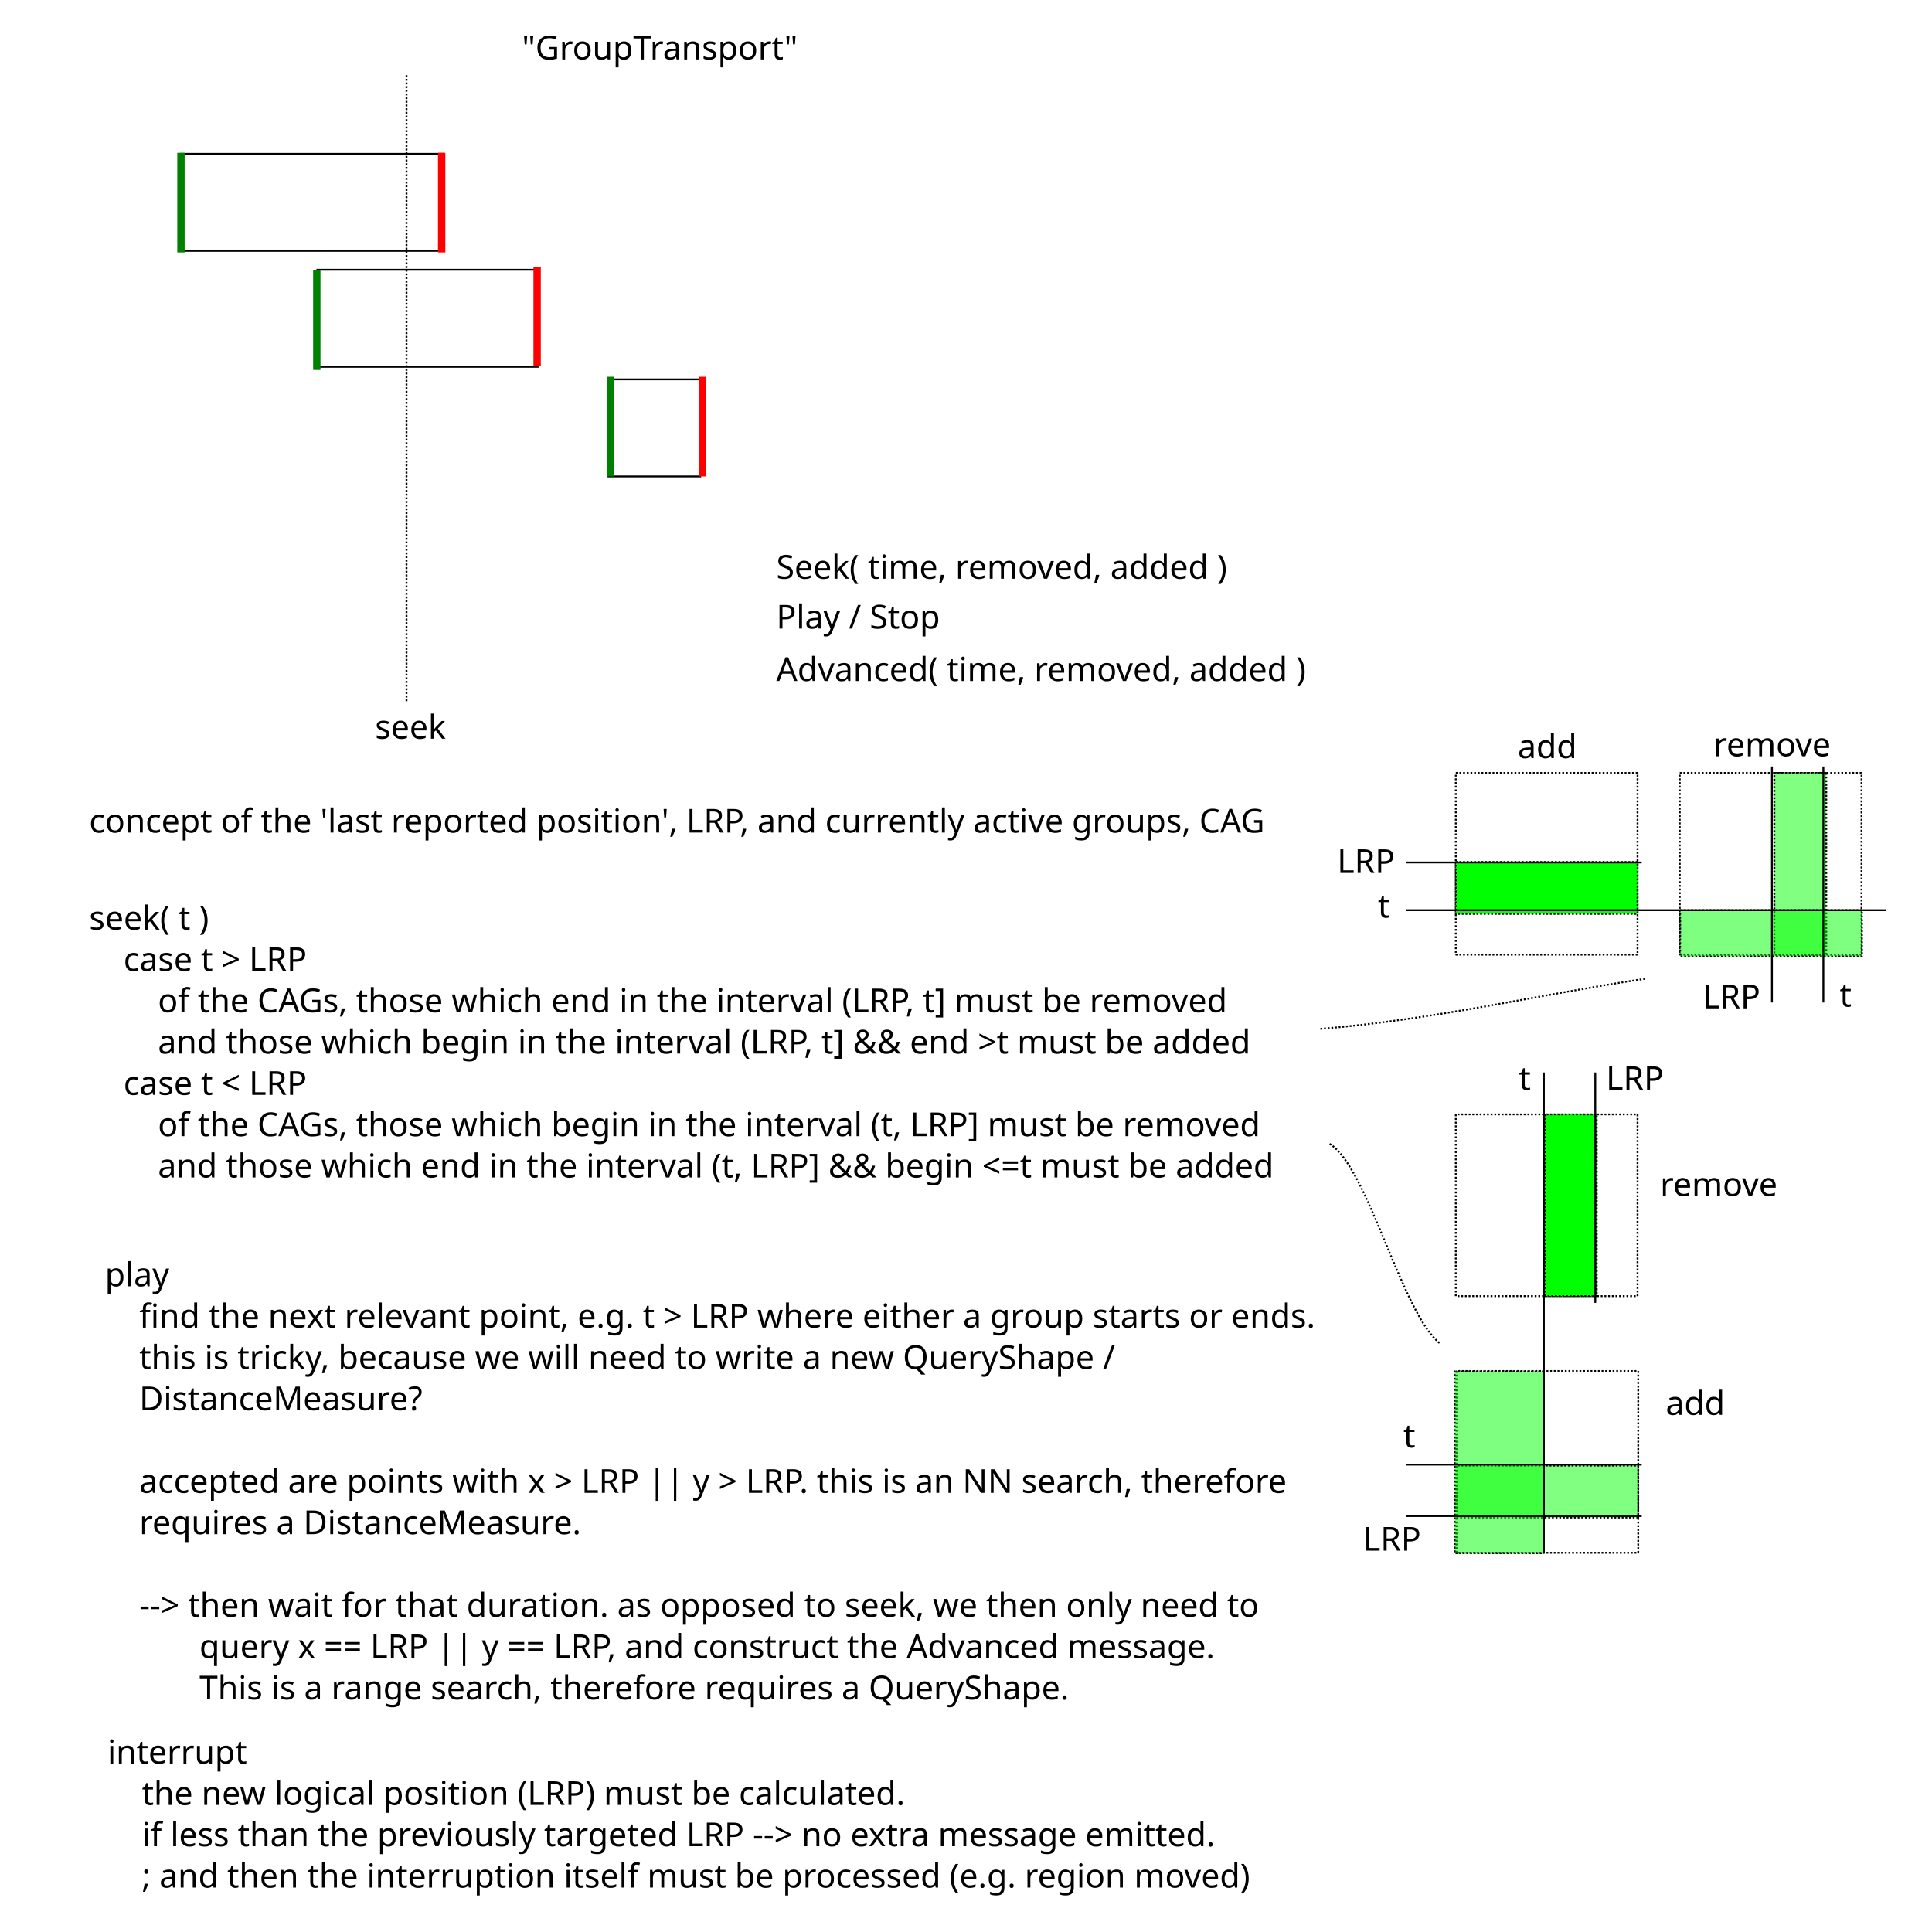
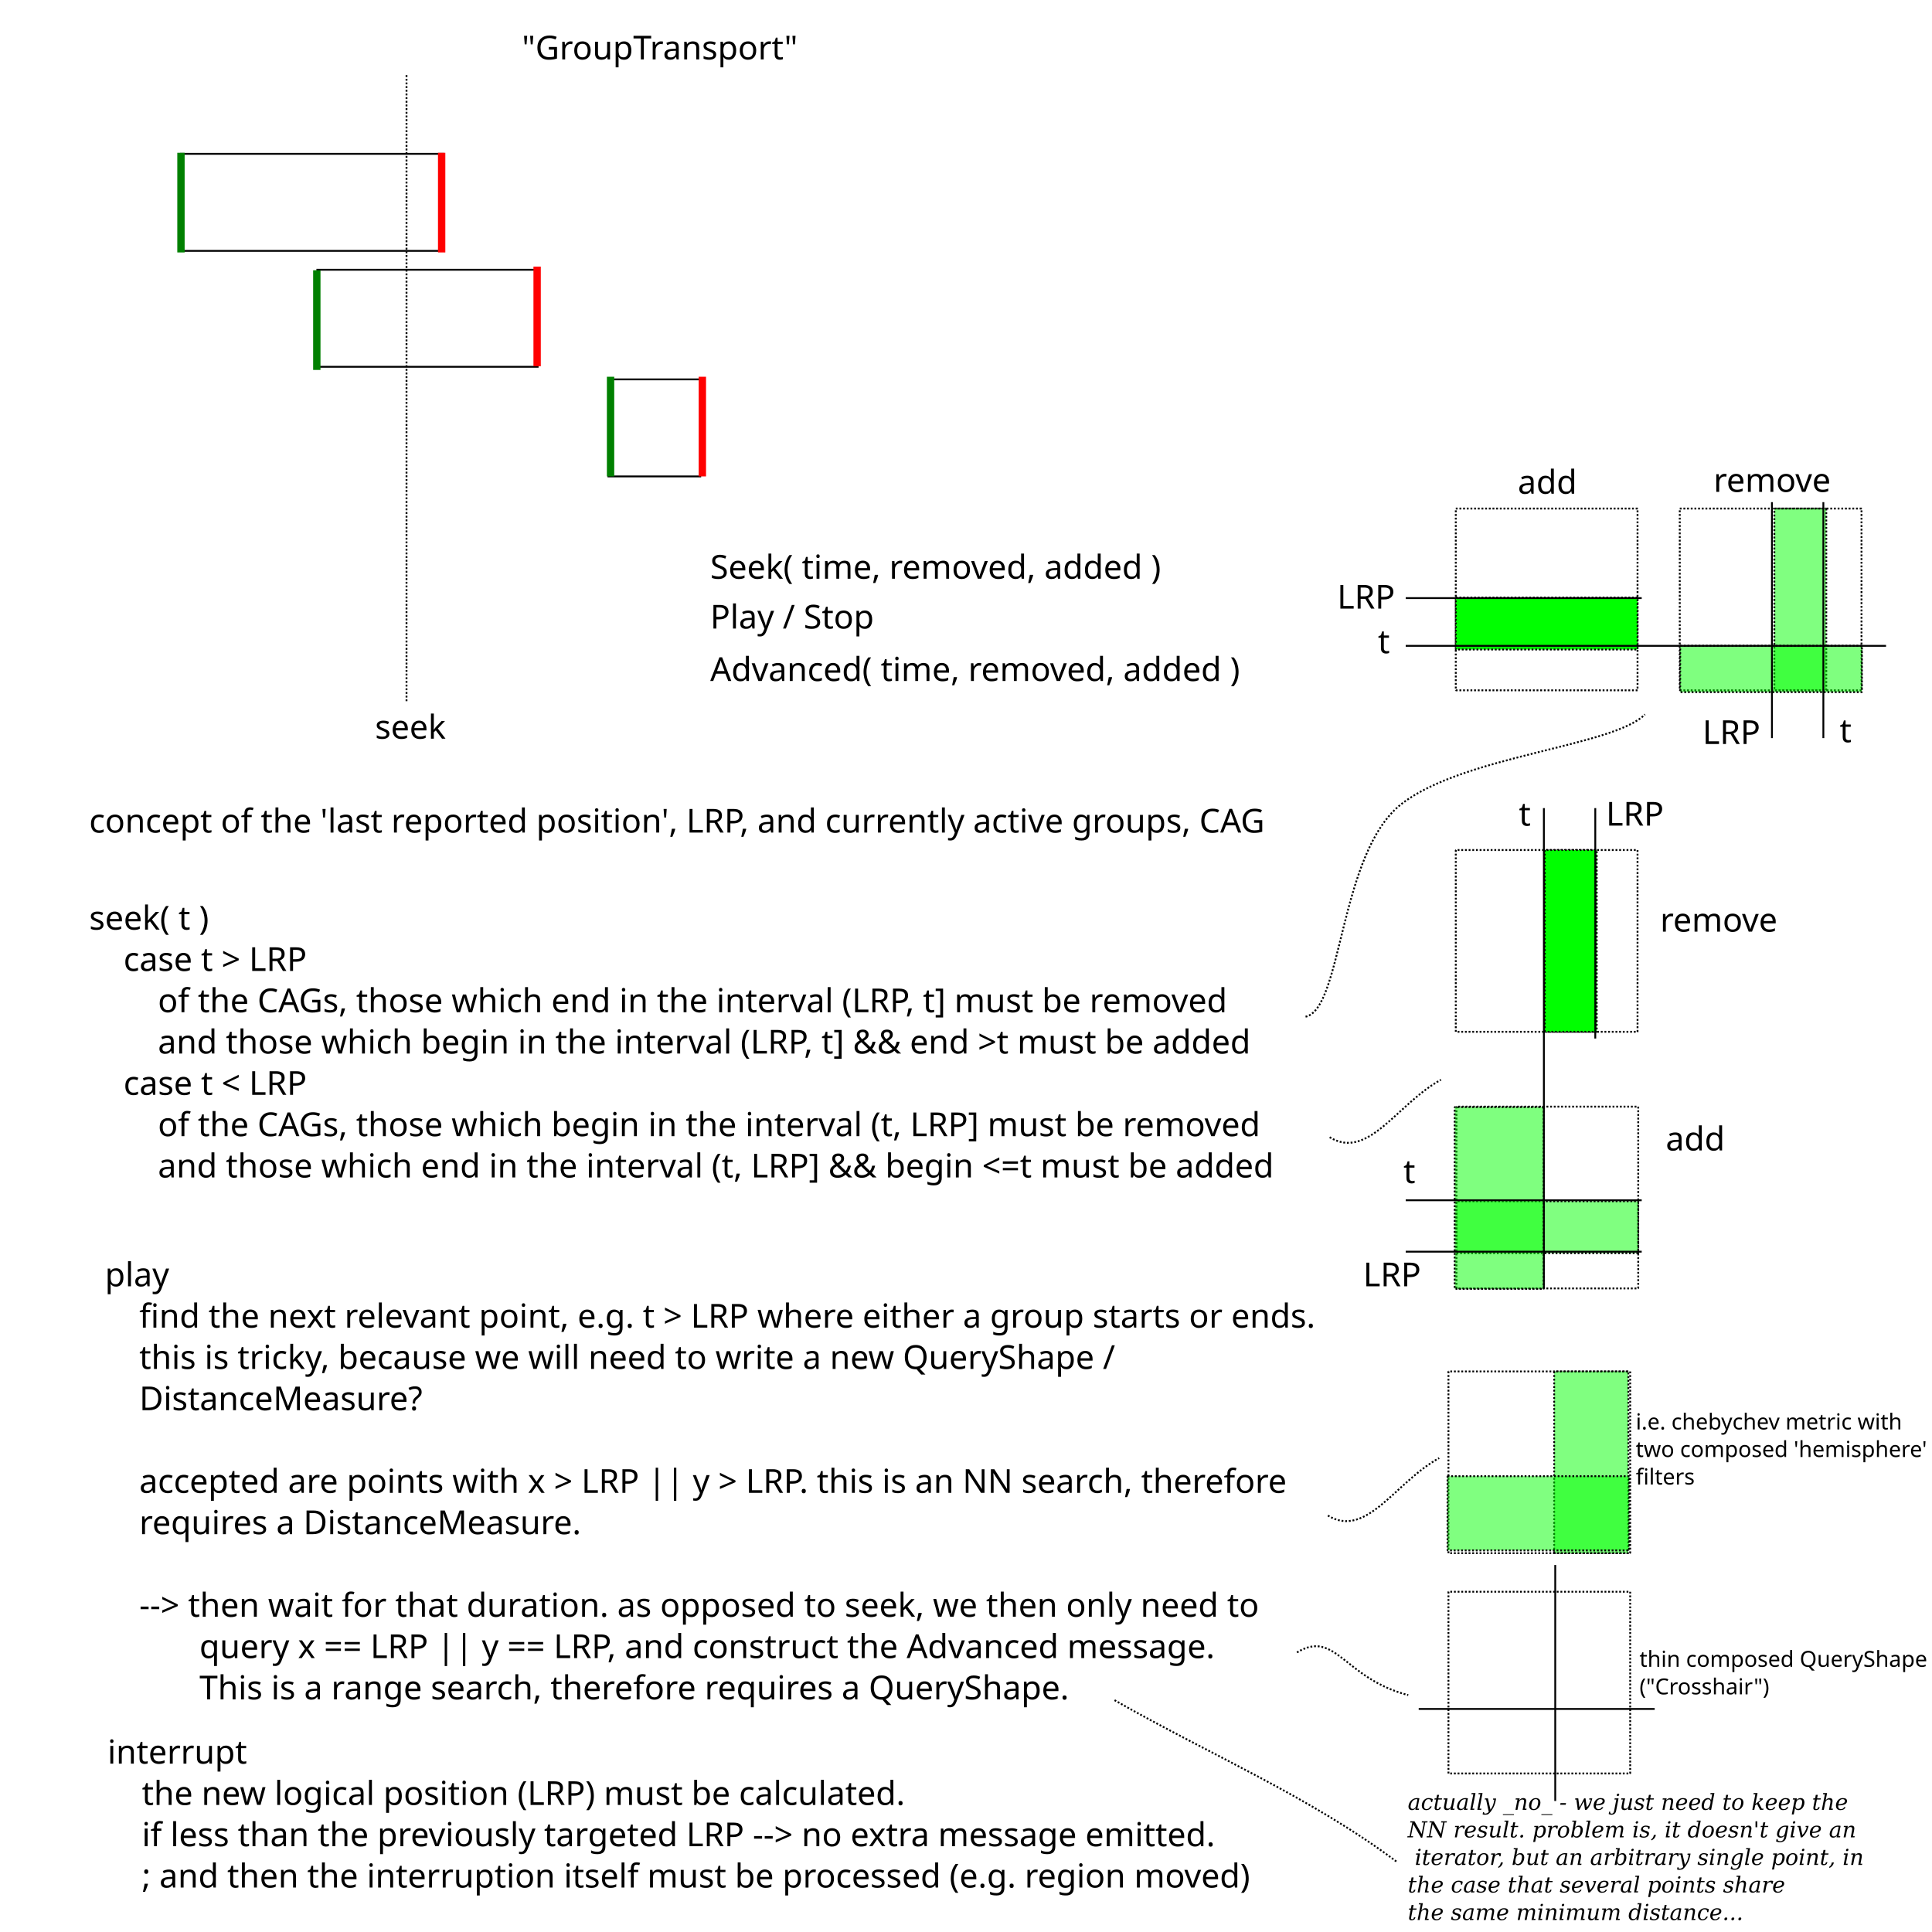
<svg xmlns="http://www.w3.org/2000/svg" width="1052.36" height="1052.362" id="svg2" version="1.1">
  <defs id="defs4" />
  <g id="layer1">
    <rect style="fill:none;stroke:#000000" id="rect2985" width="142.857" height="52.857" x="98.571" y="83.791" />
    <rect y="146.934" x="172.857" height="52.857" width="120" id="rect2989" style="fill:none;stroke:#000000;stroke-width:1" />
    <rect style="fill:none;stroke:#000000;stroke-width:1" id="rect2991" width="50" height="52.857" x="331.429" y="206.648" />
    <path style="color:#000000;fill:none;stroke:#008000;stroke-width:4;stroke-linecap:butt;stroke-linejoin:miter;stroke-miterlimit:4;stroke-opacity:1;stroke-dasharray:none;stroke-dashoffset:0;marker:none;visibility:visible;display:inline;overflow:visible;enable-background:accumulate" d="m 98.571,83.219 0,54.286" id="path2993" />
    <path id="path3763" d="m 172.571,147.219 0,54.286" style="color:#000000;fill:none;stroke:#008000;stroke-width:4;stroke-linecap:butt;stroke-linejoin:miter;stroke-miterlimit:4;stroke-opacity:1;stroke-dasharray:none;stroke-dashoffset:0;marker:none;visibility:visible;display:inline;overflow:visible;enable-background:accumulate" />
    <path style="color:#000000;fill:none;stroke:#008000;stroke-width:4;stroke-linecap:butt;stroke-linejoin:miter;stroke-miterlimit:4;stroke-opacity:1;stroke-dasharray:none;stroke-dashoffset:0;marker:none;visibility:visible;display:inline;overflow:visible;enable-background:accumulate" d="m 332.571,205.219 0,54.286" id="path3765" />
    <path id="path3767" d="m 240.571,83.219 0,54.286" style="color:#000000;fill:none;stroke:#ff0000;stroke-width:4;stroke-linecap:butt;stroke-linejoin:miter;stroke-miterlimit:4;stroke-opacity:1;stroke-dasharray:none;stroke-dashoffset:0;marker:none;visibility:visible;display:inline;overflow:visible;enable-background:accumulate" />
    <path style="color:#000000;fill:none;stroke:#ff0000;stroke-width:4;stroke-linecap:butt;stroke-linejoin:miter;stroke-miterlimit:4;stroke-opacity:1;stroke-dasharray:none;stroke-dashoffset:0;marker:none;visibility:visible;display:inline;overflow:visible;enable-background:accumulate" d="m 292.571,145.219 0,54.286" id="path3769" />
    <path id="path3771" d="m 382.571,205.219 0,54.286" style="color:#000000;fill:none;stroke:#ff0000;stroke-width:4;stroke-linecap:butt;stroke-linejoin:miter;stroke-miterlimit:4;stroke-opacity:1;stroke-dasharray:none;stroke-dashoffset:0;marker:none;visibility:visible;display:inline;overflow:visible;enable-background:accumulate" />
    <path style="color:#000000;fill:none;stroke:#000000;stroke-width:1;stroke-linecap:butt;stroke-linejoin:miter;stroke-miterlimit:4;stroke-opacity:1;stroke-dasharray:1, 1;stroke-dashoffset:0;marker:none;visibility:visible;display:inline;overflow:visible;enable-background:accumulate" d="m 221.429,40.934 0,341.429" id="path3773" />
    <text xml:space="preserve" style="font-size:18px;font-style:normal;font-variant:normal;font-weight:normal;font-stretch:normal;line-height:125%;letter-spacing:0px;word-spacing:0px;fill:#000000;fill-opacity:1;stroke:none;font-family:Gulim;-inkscape-font-specification:Gulim" x="204.286" y="402.362" id="text3783">
      <tspan id="tspan3785" x="204.286" y="402.362">seek</tspan>
    </text>
-     <text xml:space="preserve" style="font-size:18px;font-style:normal;font-variant:normal;font-weight:normal;font-stretch:normal;line-height:125%;letter-spacing:0px;word-spacing:0px;fill:#000000;fill-opacity:1;stroke:none;font-family:Gulim;-inkscape-font-specification:Gulim" x="422.857" y="315.219" id="text3787">
-       <tspan id="tspan3789" x="422.857" y="315.219">Seek( time, removed, added )</tspan>
+     <text xml:space="preserve" style="font-size:18px;font-style:normal;font-variant:normal;font-weight:normal;font-stretch:normal;line-height:125%;letter-spacing:0px;word-spacing:0px;fill:#000000;fill-opacity:1;stroke:none;font-family:Gulim;-inkscape-font-specification:Gulim" x="386.857" y="315.219" id="text3787">
+       <tspan id="tspan3789" x="386.857" y="315.219">Seek( time, removed, added )</tspan>
    </text>
-     <text xml:space="preserve" style="font-size:18px;font-style:normal;font-variant:normal;font-weight:normal;font-stretch:normal;line-height:125%;letter-spacing:0px;word-spacing:0px;fill:#000000;fill-opacity:1;stroke:none;font-family:Gulim;-inkscape-font-specification:Gulim" x="422.857" y="342.362" id="text3791">
-       <tspan id="tspan3793" x="422.857" y="342.362">Play / Stop</tspan>
+     <text xml:space="preserve" style="font-size:18px;font-style:normal;font-variant:normal;font-weight:normal;font-stretch:normal;line-height:125%;letter-spacing:0px;word-spacing:0px;fill:#000000;fill-opacity:1;stroke:none;font-family:Gulim;-inkscape-font-specification:Gulim" x="386.857" y="342.362" id="text3791">
+       <tspan id="tspan3793" x="386.857" y="342.362">Play / Stop</tspan>
    </text>
-     <text xml:space="preserve" style="font-size:18px;font-style:normal;font-variant:normal;font-weight:normal;font-stretch:normal;line-height:125%;letter-spacing:0px;word-spacing:0px;fill:#000000;fill-opacity:1;stroke:none;font-family:Gulim;-inkscape-font-specification:Gulim" x="422.857" y="370.934" id="text3795">
-       <tspan id="tspan3797" x="422.857" y="370.934">Advanced( time, removed, added )</tspan>
+     <text xml:space="preserve" style="font-size:18px;font-style:normal;font-variant:normal;font-weight:normal;font-stretch:normal;line-height:125%;letter-spacing:0px;word-spacing:0px;fill:#000000;fill-opacity:1;stroke:none;font-family:Gulim;-inkscape-font-specification:Gulim" x="386.857" y="370.934" id="text3795">
+       <tspan id="tspan3797" x="386.857" y="370.934">Advanced( time, removed, added )</tspan>
    </text>
    <text xml:space="preserve" style="font-size:18px;font-style:normal;font-variant:normal;font-weight:normal;font-stretch:normal;line-height:125%;letter-spacing:0px;word-spacing:0px;fill:#000000;fill-opacity:1;stroke:none;font-family:Gulim;-inkscape-font-specification:Gulim" x="284.286" y="32.362" id="text3818">
      <tspan id="tspan3820" x="284.286" y="32.362">"GroupTransport"</tspan>
    </text>
    <text xml:space="preserve" style="font-size:18px;font-style:normal;font-variant:normal;font-weight:normal;font-stretch:normal;line-height:125%;letter-spacing:0px;word-spacing:0px;fill:#000000;fill-opacity:1;stroke:none;font-family:Gulim;-inkscape-font-specification:Gulim" x="48.571" y="453.505" id="text3822">
      <tspan id="tspan3824" x="48.571" y="453.505">concept of the 'last reported position', LRP, and currently active groups, CAG</tspan>
    </text>
    <text xml:space="preserve" style="font-size:18px;font-style:normal;font-variant:normal;font-weight:normal;font-stretch:normal;line-height:125%;letter-spacing:0px;word-spacing:0px;fill:#000000;fill-opacity:1;stroke:none;font-family:Gulim;-inkscape-font-specification:Gulim" x="48.571" y="506.362" id="text3826">
      <tspan id="tspan3828" x="48.571" y="506.362">seek( t )</tspan>
      <tspan x="48.571" y="528.862" id="tspan3830">    case t &gt; LRP</tspan>
      <tspan x="48.571" y="551.362" id="tspan3834">        of the CAGs, those which end in the interval (LRP, t] must be removed</tspan>
      <tspan x="48.571" y="573.862" id="tspan3836">        and those which begin in the interval (LRP, t] &amp;&amp; end &gt;t must be added</tspan>
      <tspan x="48.571" y="596.362" id="tspan3832">    case t &lt; LRP</tspan>
      <tspan x="48.571" y="618.862" id="tspan3838">        of the CAGs, those which begin in the interval (t, LRP] must be removed</tspan>
      <tspan x="48.571" y="641.362" id="tspan3840">        and those which end in the interval (t, LRP] &amp;&amp; begin &lt;=t must be added</tspan>
    </text>
    <text xml:space="preserve" style="font-size:18px;font-style:normal;font-variant:normal;font-weight:normal;font-stretch:normal;line-height:125%;letter-spacing:0px;word-spacing:0px;fill:#000000;fill-opacity:1;stroke:none;font-family:Gulim;-inkscape-font-specification:Gulim" x="57.143" y="700.648" id="text3842">
      <tspan id="tspan3844" x="57.143" y="700.648">play</tspan>
      <tspan x="57.143" y="723.148" id="tspan3846">    find the next relevant point, e.g. t &gt; LRP where either a group starts or ends.</tspan>
      <tspan x="57.143" y="745.648" id="tspan3848">    this is tricky, because we will need to write a new QueryShape / </tspan>
      <tspan x="57.143" y="768.148" id="tspan3850">    DistanceMeasure?</tspan>
      <tspan x="57.143" y="790.648" id="tspan3856" />
      <tspan x="57.143" y="813.148" id="tspan3858">    accepted are points with x &gt; LRP || y &gt; LRP. this is an NN search, therefore</tspan>
      <tspan x="57.143" y="835.648" id="tspan3866">    requires a DistanceMeasure.</tspan>
      <tspan x="57.143" y="858.148" id="tspan3860" />
      <tspan x="57.143" y="880.648" id="tspan3862">    --&gt; then wait for that duration. as opposed to seek, we then only need to</tspan>
      <tspan x="57.143" y="903.148" id="tspan3864">           query x == LRP || y == LRP, and construct the Advanced message.</tspan>
      <tspan x="57.143" y="925.648" id="tspan3868">           This is a range search, therefore requires a QueryShape.</tspan>
    </text>
    <text xml:space="preserve" style="font-size:18px;font-style:normal;font-variant:normal;font-weight:normal;font-stretch:normal;line-height:125%;letter-spacing:0px;word-spacing:0px;fill:#000000;fill-opacity:1;stroke:none;font-family:Gulim;-inkscape-font-specification:Gulim" x="58.571" y="960.648" id="text3870">
      <tspan id="tspan3872" x="58.571" y="960.648">interrupt</tspan>
      <tspan x="58.571" y="983.148" id="tspan3874">    the new logical position (LRP) must be calculated.</tspan>
      <tspan x="58.571" y="1005.648" id="tspan3876">    if less than the previously targeted LRP --&gt; no extra message emitted.</tspan>
      <tspan x="58.571" y="1028.148" id="tspan3878">    ; and then the interruption itself must be processed (e.g. region moved)</tspan>
    </text>
-     <rect style="fill:none;stroke:#000000;stroke-width:1;stroke-linejoin:bevel;stroke-miterlimit:4;stroke-opacity:1;stroke-dasharray:1, 1;stroke-dashoffset:0" id="rect3029" width="98.995" height="98.995" x="792.97" y="421.017" />
-     <rect style="fill:#00ff00;stroke:#000000;stroke-width:1;stroke-linejoin:bevel;stroke-miterlimit:4;stroke-opacity:1;stroke-dasharray:1, 1;stroke-dashoffset:0" id="rect3031" width="98.995" height="28.284" x="792.97" y="469.504" />
-     <rect y="421.017" x="914.97" height="98.995" width="98.995" id="rect3063" style="fill:none;stroke:#000000;stroke-width:1;stroke-linejoin:bevel;stroke-miterlimit:4;stroke-opacity:1;stroke-dasharray:1, 1;stroke-dashoffset:0" />
-     <rect y="-994.772" x="421.017" height="28.284" width="98.995" id="rect3065" style="fill:#00ff00;stroke:#000000;stroke-width:1;stroke-linejoin:bevel;stroke-miterlimit:4;stroke-opacity:1;stroke-dasharray:1, 1;stroke-dashoffset:0;fill-opacity:0.498" transform="matrix(0,1,-1,0,0,0)" />
-     <rect y="495.748" x="915.198" height="25.254" width="98.995" id="rect3067" style="fill:#00ff00;stroke:#000000;stroke-width:1;stroke-linejoin:bevel;stroke-miterlimit:4;stroke-opacity:1;stroke-dasharray:1, 1;stroke-dashoffset:0;fill-opacity:0.502" />
-     <text xml:space="preserve" style="font-size:18px;font-style:normal;font-variant:normal;font-weight:normal;font-stretch:normal;line-height:125%;letter-spacing:0px;word-spacing:0px;fill:#000000;fill-opacity:1;stroke:none;font-family:Gulim;-inkscape-font-specification:Gulim" x="826.726" y="412.936" id="text3857">
-       <tspan id="tspan3859" x="826.726" y="412.936">add</tspan>
+     <rect style="fill:none;stroke:#000000;stroke-width:1;stroke-linejoin:bevel;stroke-miterlimit:4;stroke-opacity:1;stroke-dasharray:1, 1;stroke-dashoffset:0" id="rect3029" width="98.995" height="98.995" x="792.97" y="277.017" />
+     <rect style="fill:#00ff00;stroke:#000000;stroke-width:1;stroke-linejoin:bevel;stroke-miterlimit:4;stroke-opacity:1;stroke-dasharray:1, 1;stroke-dashoffset:0" id="rect3031" width="98.995" height="28.284" x="792.97" y="325.504" />
+     <rect y="277.017" x="914.97" height="98.995" width="98.995" id="rect3063" style="fill:none;stroke:#000000;stroke-width:1;stroke-linejoin:bevel;stroke-miterlimit:4;stroke-opacity:1;stroke-dasharray:1, 1;stroke-dashoffset:0" />
+     <rect y="-994.772" x="277.017" height="28.284" width="98.995" id="rect3065" style="fill:#00ff00;fill-opacity:0.498;stroke:#000000;stroke-width:1;stroke-linejoin:bevel;stroke-miterlimit:4;stroke-opacity:1;stroke-dasharray:1, 1;stroke-dashoffset:0" transform="matrix(0,1,-1,0,0,0)" />
+     <rect y="351.748" x="915.198" height="25.254" width="98.995" id="rect3067" style="fill:#00ff00;fill-opacity:0.502;stroke:#000000;stroke-width:1;stroke-linejoin:bevel;stroke-miterlimit:4;stroke-opacity:1;stroke-dasharray:1, 1;stroke-dashoffset:0" />
+     <text xml:space="preserve" style="font-size:18px;font-style:normal;font-variant:normal;font-weight:normal;font-stretch:normal;line-height:125%;letter-spacing:0px;word-spacing:0px;fill:#000000;fill-opacity:1;stroke:none;font-family:Gulim;-inkscape-font-specification:Gulim" x="826.726" y="268.936" id="text3857">
+       <tspan id="tspan3859" x="826.726" y="268.936">add</tspan>
    </text>
-     <text xml:space="preserve" style="font-size:18px;font-style:normal;font-variant:normal;font-weight:normal;font-stretch:normal;line-height:125%;letter-spacing:0px;word-spacing:0px;fill:#000000;fill-opacity:1;stroke:none;font-family:Gulim;-inkscape-font-specification:Gulim" x="933.336" y="411.925" id="text3861">
-       <tspan id="tspan3863" x="933.336" y="411.925">remove</tspan>
+     <text xml:space="preserve" style="font-size:18px;font-style:normal;font-variant:normal;font-weight:normal;font-stretch:normal;line-height:125%;letter-spacing:0px;word-spacing:0px;fill:#000000;fill-opacity:1;stroke:none;font-family:Gulim;-inkscape-font-specification:Gulim" x="933.336" y="267.925" id="text3861">
+       <tspan id="tspan3863" x="933.336" y="267.925">remove</tspan>
    </text>
-     <rect y="792.97" x="-706.012" height="98.995" width="98.995" id="rect3865" style="fill:none;stroke:#000000;stroke-width:1;stroke-linejoin:bevel;stroke-miterlimit:4;stroke-opacity:1;stroke-dasharray:1, 1;stroke-dashoffset:0" transform="matrix(0,-1,1,0,0,0)" />
-     <rect y="841.457" x="-706.012" height="28.284" width="98.995" id="rect3867" style="fill:#00ff00;stroke:#000000;stroke-width:1;stroke-linejoin:bevel;stroke-miterlimit:4;stroke-opacity:1;stroke-dasharray:1, 1;stroke-dashoffset:0" transform="matrix(0,-1,1,0,0,0)" />
-     <rect style="fill:none;stroke:#000000;stroke-width:1;stroke-linejoin:bevel;stroke-miterlimit:4;stroke-opacity:1;stroke-dasharray:1, 1;stroke-dashoffset:0" id="rect3869" width="98.995" height="98.995" x="746.799" y="-892.345" transform="matrix(0,1,-1,0,0,0)" />
-     <rect transform="scale(-1,-1)" style="fill:#00ff00;fill-opacity:0.498;stroke:#000000;stroke-width:1;stroke-linejoin:bevel;stroke-miterlimit:4;stroke-opacity:1;stroke-dasharray:1, 1;stroke-dashoffset:0" id="rect3871" width="98.995" height="28.284" x="-892.345" y="-826.601" />
-     <rect style="fill:#00ff00;fill-opacity:0.502;stroke:#000000;stroke-width:1;stroke-linejoin:bevel;stroke-miterlimit:4;stroke-opacity:1;stroke-dasharray:1, 1;stroke-dashoffset:0" id="rect3873" width="98.995" height="48.487" x="747.027" y="-840.848" transform="matrix(0,1,-1,0,0,0)" />
-     <text id="text3875" y="651.463" x="904.27" style="font-size:18px;font-style:normal;font-variant:normal;font-weight:normal;font-stretch:normal;line-height:125%;letter-spacing:0px;word-spacing:0px;fill:#000000;fill-opacity:1;stroke:none;font-family:Gulim;-inkscape-font-specification:Gulim" xml:space="preserve">
-       <tspan y="651.463" x="904.27" id="tspan3877">remove</tspan>
+     <rect y="792.97" x="-562.012" height="98.995" width="98.995" id="rect3865" style="fill:none;stroke:#000000;stroke-width:1;stroke-linejoin:bevel;stroke-miterlimit:4;stroke-opacity:1;stroke-dasharray:1, 1;stroke-dashoffset:0" transform="matrix(0,-1,1,0,0,0)" />
+     <rect y="841.457" x="-562.012" height="28.284" width="98.995" id="rect3867" style="fill:#00ff00;stroke:#000000;stroke-width:1;stroke-linejoin:bevel;stroke-miterlimit:4;stroke-opacity:1;stroke-dasharray:1, 1;stroke-dashoffset:0" transform="matrix(0,-1,1,0,0,0)" />
+     <rect style="fill:none;stroke:#000000;stroke-width:1;stroke-linejoin:bevel;stroke-miterlimit:4;stroke-opacity:1;stroke-dasharray:1, 1;stroke-dashoffset:0" id="rect3869" width="98.995" height="98.995" x="602.799" y="-892.345" transform="matrix(0,1,-1,0,0,0)" />
+     <rect transform="scale(-1,-1)" style="fill:#00ff00;fill-opacity:0.498;stroke:#000000;stroke-width:1;stroke-linejoin:bevel;stroke-miterlimit:4;stroke-opacity:1;stroke-dasharray:1, 1;stroke-dashoffset:0" id="rect3871" width="98.995" height="28.284" x="-892.345" y="-682.601" />
+     <rect style="fill:#00ff00;fill-opacity:0.502;stroke:#000000;stroke-width:1;stroke-linejoin:bevel;stroke-miterlimit:4;stroke-opacity:1;stroke-dasharray:1, 1;stroke-dashoffset:0" id="rect3873" width="98.995" height="48.487" x="603.027" y="-840.848" transform="matrix(0,1,-1,0,0,0)" />
+     <text id="text3875" y="507.464" x="904.27" style="font-size:18px;font-style:normal;font-variant:normal;font-weight:normal;font-stretch:normal;line-height:125%;letter-spacing:0px;word-spacing:0px;fill:#000000;fill-opacity:1;stroke:none;font-family:Gulim;-inkscape-font-specification:Gulim" xml:space="preserve">
+       <tspan y="507.464" x="904.27" id="tspan3877">remove</tspan>
    </text>
-     <text id="text3879" y="770.662" x="907.31" style="font-size:18px;font-style:normal;font-variant:normal;font-weight:normal;font-stretch:normal;line-height:125%;letter-spacing:0px;word-spacing:0px;fill:#000000;fill-opacity:1;stroke:none;font-family:Gulim;-inkscape-font-specification:Gulim" xml:space="preserve">
-       <tspan y="770.662" x="907.31" id="tspan3881">add</tspan>
+     <text id="text3879" y="626.662" x="907.31" style="font-size:18px;font-style:normal;font-variant:normal;font-weight:normal;font-stretch:normal;line-height:125%;letter-spacing:0px;word-spacing:0px;fill:#000000;fill-opacity:1;stroke:none;font-family:Gulim;-inkscape-font-specification:Gulim" xml:space="preserve">
+       <tspan y="626.662" x="907.31" id="tspan3881">add</tspan>
    </text>
-     <path style="fill:none;stroke:#000000;stroke-width:1;stroke-linejoin:bevel;stroke-miterlimit:4;stroke-opacity:1;stroke-dasharray:1, 1;stroke-dashoffset:0" d="m 719.229,560.418 c 62.412,-5.079 117.694,-18.408 176.777,-27.274" id="path3897" />
-     <path style="fill:none;stroke:#000000;stroke-width:1;stroke-linejoin:bevel;stroke-miterlimit:4;stroke-opacity:1;stroke-dasharray:1, 1;stroke-dashoffset:0" d="m 724.279,623.047 c 21.062,12.825 39.624,93.923 60.609,109.096" id="path3917" />
-     <path style="color:#000000;fill:none;stroke:#000000;stroke-width:1;stroke-linecap:butt;stroke-linejoin:miter;stroke-miterlimit:4;stroke-opacity:1;stroke-dasharray:none;stroke-dashoffset:0;marker:none;visibility:visible;display:inline;overflow:visible;enable-background:accumulate" d="m 765.696,495.788 261.629,0" id="path3941" />
-     <text xml:space="preserve" style="font-size:18px;font-style:normal;font-variant:normal;font-weight:normal;font-stretch:normal;line-height:125%;letter-spacing:0px;word-spacing:0px;fill:#000000;fill-opacity:1;stroke:none;font-family:Gulim;-inkscape-font-specification:Gulim" x="750.543" y="499.809" id="text3943">
-       <tspan id="tspan3945" x="750.543" y="499.809">t</tspan>
+     <path style="fill:none;stroke:#000000;stroke-width:1;stroke-linejoin:bevel;stroke-miterlimit:4;stroke-opacity:1;stroke-dasharray:1, 1;stroke-dashoffset:0" d="m 711.147,553.799 c 20.094,-4.055 18.203,-89.469 52.261,-115.884 34.058,-26.415 115.177,-31.206 132.597,-48.771" id="path3897" />
+     <path style="fill:none;stroke:#000000;stroke-width:1;stroke-linejoin:bevel;stroke-miterlimit:4;stroke-opacity:1;stroke-dasharray:1, 1;stroke-dashoffset:0" d="m 724.279,619.459 c 21.062,12.825 36.594,-18.204 60.609,-31.315" id="path3917" />
+     <path style="color:#000000;fill:none;stroke:#000000;stroke-width:1;stroke-linecap:butt;stroke-linejoin:miter;stroke-miterlimit:4;stroke-opacity:1;stroke-dasharray:none;stroke-dashoffset:0;marker:none;visibility:visible;display:inline;overflow:visible;enable-background:accumulate" d="m 765.696,351.788 261.629,0" id="path3941" />
+     <text xml:space="preserve" style="font-size:18px;font-style:normal;font-variant:normal;font-weight:normal;font-stretch:normal;line-height:125%;letter-spacing:0px;word-spacing:0px;fill:#000000;fill-opacity:1;stroke:none;font-family:Gulim;-inkscape-font-specification:Gulim" x="750.543" y="355.809" id="text3943">
+       <tspan id="tspan3945" x="750.543" y="355.809">t</tspan>
    </text>
-     <path id="path3947" d="m 765.696,469.788 128.543,0" style="color:#000000;fill:none;stroke:#000000;stroke-width:1;stroke-linecap:butt;stroke-linejoin:miter;stroke-miterlimit:4;stroke-opacity:1;stroke-dasharray:none;stroke-dashoffset:0;marker:none;visibility:visible;display:inline;overflow:visible;enable-background:accumulate" />
-     <text xml:space="preserve" style="font-size:18px;font-style:normal;font-variant:normal;font-weight:normal;font-stretch:normal;line-height:125%;letter-spacing:0px;word-spacing:0px;fill:#000000;fill-opacity:1;stroke:none;font-family:Gulim;-inkscape-font-specification:Gulim" x="728.361" y="475.504" id="text3949">
-       <tspan id="tspan3951" x="728.361" y="475.504">LRP</tspan>
+     <path id="path3947" d="m 765.696,325.788 128.543,0" style="color:#000000;fill:none;stroke:#000000;stroke-width:1;stroke-linecap:butt;stroke-linejoin:miter;stroke-miterlimit:4;stroke-opacity:1;stroke-dasharray:none;stroke-dashoffset:0;marker:none;visibility:visible;display:inline;overflow:visible;enable-background:accumulate" />
+     <text xml:space="preserve" style="font-size:18px;font-style:normal;font-variant:normal;font-weight:normal;font-stretch:normal;line-height:125%;letter-spacing:0px;word-spacing:0px;fill:#000000;fill-opacity:1;stroke:none;font-family:Gulim;-inkscape-font-specification:Gulim" x="728.361" y="331.504" id="text3949">
+       <tspan id="tspan3951" x="728.361" y="331.504">LRP</tspan>
    </text>
-     <path style="color:#000000;fill:none;stroke:#000000;stroke-width:1;stroke-linecap:butt;stroke-linejoin:miter;stroke-miterlimit:4;stroke-opacity:1;stroke-dasharray:none;stroke-dashoffset:0;marker:none;visibility:visible;display:inline;overflow:visible;enable-background:accumulate" d="m 965.186,417.517 0,128.543" id="path3953" />
-     <text id="text3955" y="549.245" x="927.361" style="font-size:18px;font-style:normal;font-variant:normal;font-weight:normal;font-stretch:normal;line-height:125%;letter-spacing:0px;word-spacing:0px;fill:#000000;fill-opacity:1;stroke:none;font-family:Gulim;-inkscape-font-specification:Gulim" xml:space="preserve">
-       <tspan y="549.245" x="927.361" id="tspan3957">LRP</tspan>
+     <path style="color:#000000;fill:none;stroke:#000000;stroke-width:1;stroke-linecap:butt;stroke-linejoin:miter;stroke-miterlimit:4;stroke-opacity:1;stroke-dasharray:none;stroke-dashoffset:0;marker:none;visibility:visible;display:inline;overflow:visible;enable-background:accumulate" d="m 965.186,273.517 0,128.543" id="path3953" />
+     <text id="text3955" y="405.245" x="927.361" style="font-size:18px;font-style:normal;font-variant:normal;font-weight:normal;font-stretch:normal;line-height:125%;letter-spacing:0px;word-spacing:0px;fill:#000000;fill-opacity:1;stroke:none;font-family:Gulim;-inkscape-font-specification:Gulim" xml:space="preserve">
+       <tspan y="405.245" x="927.361" id="tspan3957">LRP</tspan>
    </text>
-     <path id="path3959" d="m 993.186,417.517 0,128.543" style="color:#000000;fill:none;stroke:#000000;stroke-width:1;stroke-linecap:butt;stroke-linejoin:miter;stroke-miterlimit:4;stroke-opacity:1;stroke-dasharray:none;stroke-dashoffset:0;marker:none;visibility:visible;display:inline;overflow:visible;enable-background:accumulate" />
-     <text xml:space="preserve" style="font-size:18px;font-style:normal;font-variant:normal;font-weight:normal;font-stretch:normal;line-height:125%;letter-spacing:0px;word-spacing:0px;fill:#000000;fill-opacity:1;stroke:none;font-family:Gulim;-inkscape-font-specification:Gulim" x="1002.071" y="548.296" id="text3961">
-       <tspan id="tspan3963" x="1002.071" y="548.296">t</tspan>
+     <path id="path3959" d="m 993.186,273.517 0,128.543" style="color:#000000;fill:none;stroke:#000000;stroke-width:1;stroke-linecap:butt;stroke-linejoin:miter;stroke-miterlimit:4;stroke-opacity:1;stroke-dasharray:none;stroke-dashoffset:0;marker:none;visibility:visible;display:inline;overflow:visible;enable-background:accumulate" />
+     <text xml:space="preserve" style="font-size:18px;font-style:normal;font-variant:normal;font-weight:normal;font-stretch:normal;line-height:125%;letter-spacing:0px;word-spacing:0px;fill:#000000;fill-opacity:1;stroke:none;font-family:Gulim;-inkscape-font-specification:Gulim" x="1002.071" y="404.296" id="text3961">
+       <tspan id="tspan3963" x="1002.071" y="404.296">t</tspan>
    </text>
-     <path id="path3965" d="m 840.952,584.177 0,261.629" style="color:#000000;fill:none;stroke:#000000;stroke-width:1;stroke-linecap:butt;stroke-linejoin:miter;stroke-miterlimit:4;stroke-opacity:1;stroke-dasharray:none;stroke-dashoffset:0;marker:none;visibility:visible;display:inline;overflow:visible;enable-background:accumulate" />
-     <text xml:space="preserve" style="font-size:18px;font-style:normal;font-variant:normal;font-weight:normal;font-stretch:normal;line-height:125%;letter-spacing:0px;word-spacing:0px;fill:#000000;fill-opacity:1;stroke:none;font-family:Gulim;-inkscape-font-specification:Gulim" x="827.315" y="593.753" id="text3967">
-       <tspan id="tspan3969" x="827.315" y="593.753">t</tspan>
+     <path id="path3965" d="m 840.952,440.177 0,261.629" style="color:#000000;fill:none;stroke:#000000;stroke-width:1;stroke-linecap:butt;stroke-linejoin:miter;stroke-miterlimit:4;stroke-opacity:1;stroke-dasharray:none;stroke-dashoffset:0;marker:none;visibility:visible;display:inline;overflow:visible;enable-background:accumulate" />
+     <text xml:space="preserve" style="font-size:18px;font-style:normal;font-variant:normal;font-weight:normal;font-stretch:normal;line-height:125%;letter-spacing:0px;word-spacing:0px;fill:#000000;fill-opacity:1;stroke:none;font-family:Gulim;-inkscape-font-specification:Gulim" x="827.315" y="449.753" id="text3967">
+       <tspan id="tspan3969" x="827.315" y="449.753">t</tspan>
    </text>
-     <path style="color:#000000;fill:none;stroke:#000000;stroke-width:1;stroke-linecap:butt;stroke-linejoin:miter;stroke-miterlimit:4;stroke-opacity:1;stroke-dasharray:none;stroke-dashoffset:0;marker:none;visibility:visible;display:inline;overflow:visible;enable-background:accumulate" d="m 868.952,584.177 0,125.51" id="path3971" />
-     <text xml:space="preserve" style="font-size:18px;font-style:normal;font-variant:normal;font-weight:normal;font-stretch:normal;line-height:125%;letter-spacing:0px;word-spacing:0px;fill:#000000;fill-opacity:1;stroke:none;font-family:Gulim;-inkscape-font-specification:Gulim" x="874.772" y="593.712" id="text3973">
-       <tspan id="tspan3975" x="874.772" y="593.712">LRP</tspan>
+     <path style="color:#000000;fill:none;stroke:#000000;stroke-width:1;stroke-linecap:butt;stroke-linejoin:miter;stroke-miterlimit:4;stroke-opacity:1;stroke-dasharray:none;stroke-dashoffset:0;marker:none;visibility:visible;display:inline;overflow:visible;enable-background:accumulate" d="m 868.952,440.177 0,125.51" id="path3971" />
+     <text xml:space="preserve" style="font-size:18px;font-style:normal;font-variant:normal;font-weight:normal;font-stretch:normal;line-height:125%;letter-spacing:0px;word-spacing:0px;fill:#000000;fill-opacity:1;stroke:none;font-family:Gulim;-inkscape-font-specification:Gulim" x="874.772" y="449.712" id="text3973">
+       <tspan id="tspan3975" x="874.772" y="449.712">LRP</tspan>
    </text>
-     <path style="color:#000000;fill:none;stroke:#000000;stroke-width:1;stroke-linecap:butt;stroke-linejoin:miter;stroke-miterlimit:4;stroke-opacity:1;stroke-dasharray:none;stroke-dashoffset:0;marker:none;visibility:visible;display:inline;overflow:visible;enable-background:accumulate" d="m 765.696,825.788 128.543,0" id="path3977" />
-     <text id="text3979" y="844.636" x="742.503" style="font-size:18px;font-style:normal;font-variant:normal;font-weight:normal;font-stretch:normal;line-height:125%;letter-spacing:0px;word-spacing:0px;fill:#000000;fill-opacity:1;stroke:none;font-family:Gulim;-inkscape-font-specification:Gulim" xml:space="preserve">
-       <tspan y="844.636" x="742.503" id="tspan3981">LRP</tspan>
+     <path style="color:#000000;fill:none;stroke:#000000;stroke-width:1;stroke-linecap:butt;stroke-linejoin:miter;stroke-miterlimit:4;stroke-opacity:1;stroke-dasharray:none;stroke-dashoffset:0;marker:none;visibility:visible;display:inline;overflow:visible;enable-background:accumulate" d="m 765.696,681.788 128.543,0" id="path3977" />
+     <text id="text3979" y="700.636" x="742.503" style="font-size:18px;font-style:normal;font-variant:normal;font-weight:normal;font-stretch:normal;line-height:125%;letter-spacing:0px;word-spacing:0px;fill:#000000;fill-opacity:1;stroke:none;font-family:Gulim;-inkscape-font-specification:Gulim" xml:space="preserve">
+       <tspan y="700.636" x="742.503" id="tspan3981">LRP</tspan>
    </text>
-     <path id="path3983" d="m 765.696,797.788 128.543,0" style="color:#000000;fill:none;stroke:#000000;stroke-width:1;stroke-linecap:butt;stroke-linejoin:miter;stroke-miterlimit:4;stroke-opacity:1;stroke-dasharray:none;stroke-dashoffset:0;marker:none;visibility:visible;display:inline;overflow:visible;enable-background:accumulate" />
-     <text xml:space="preserve" style="font-size:18px;font-style:normal;font-variant:normal;font-weight:normal;font-stretch:normal;line-height:125%;letter-spacing:0px;word-spacing:0px;fill:#000000;fill-opacity:1;stroke:none;font-family:Gulim;-inkscape-font-specification:Gulim" x="764.442" y="788.433" id="text3985">
-       <tspan id="tspan3987" x="764.442" y="788.433">t</tspan>
+     <path id="path3983" d="m 765.696,653.788 128.543,0" style="color:#000000;fill:none;stroke:#000000;stroke-width:1;stroke-linecap:butt;stroke-linejoin:miter;stroke-miterlimit:4;stroke-opacity:1;stroke-dasharray:none;stroke-dashoffset:0;marker:none;visibility:visible;display:inline;overflow:visible;enable-background:accumulate" />
+     <text xml:space="preserve" style="font-size:18px;font-style:normal;font-variant:normal;font-weight:normal;font-stretch:normal;line-height:125%;letter-spacing:0px;word-spacing:0px;fill:#000000;fill-opacity:1;stroke:none;font-family:Gulim;-inkscape-font-specification:Gulim" x="764.442" y="644.433" id="text3985">
+       <tspan id="tspan3987" x="764.442" y="644.433">t</tspan>
+     </text>
+     <rect transform="matrix(0,-1,1,0,0,0)" style="fill:none;stroke:#000000;stroke-width:1;stroke-linejoin:bevel;stroke-miterlimit:4;stroke-opacity:1;stroke-dasharray:1, 1;stroke-dashoffset:0" id="rect3989" width="98.995" height="98.995" x="-846.012" y="788.97" />
+     <rect transform="matrix(0,-1,1,0,0,0)" style="fill:#00ff00;fill-opacity:0.498;stroke:#000000;stroke-width:1;stroke-linejoin:bevel;stroke-miterlimit:4;stroke-opacity:1;stroke-dasharray:1, 1;stroke-dashoffset:0" id="rect3991" width="98.995" height="40.406" x="-846.012" y="846.548" />
+     <rect y="804.09" x="788.465" height="40.406" width="98.995" id="rect3993" style="fill:#00ff00;fill-opacity:0.498;stroke:#000000;stroke-width:1;stroke-linejoin:bevel;stroke-miterlimit:4;stroke-opacity:1;stroke-dasharray:1, 1;stroke-dashoffset:0" />
+     <path id="path3995" d="m 723.31,825.53 c 21.062,12.825 36.594,-18.204 60.609,-31.315" style="fill:none;stroke:#000000;stroke-width:1;stroke-linejoin:bevel;stroke-miterlimit:4;stroke-opacity:1;stroke-dasharray:1, 1;stroke-dashoffset:0" />
+     <text xml:space="preserve" style="font-size:18px;font-style:normal;font-variant:normal;font-weight:normal;font-stretch:normal;line-height:125%;letter-spacing:0px;word-spacing:0px;fill:#000000;fill-opacity:1;stroke:none;font-family:Gulim;-inkscape-font-specification:Gulim" x="890.995" y="778.611" id="text3997">
+       <tspan id="tspan3999" x="890.995" y="778.611" style="font-size:12px">i.e. chebychev metric with</tspan>
+       <tspan x="890.995" y="793.611" id="tspan4001" style="font-size:12px">two composed 'hemisphere'</tspan>
+       <tspan x="890.995" y="808.611" id="tspan4003" style="font-size:12px">filters</tspan>
+     </text>
+     <rect y="788.97" x="-966.012" height="98.995" width="98.995" id="rect4005" style="fill:none;stroke:#000000;stroke-width:1;stroke-linejoin:bevel;stroke-miterlimit:4;stroke-opacity:1;stroke-dasharray:1, 1;stroke-dashoffset:0" transform="matrix(0,-1,1,0,0,0)" />
+     <path style="color:#000000;fill:none;stroke:#000000;stroke-width:1;stroke-linecap:butt;stroke-linejoin:miter;stroke-miterlimit:4;stroke-opacity:1;stroke-dasharray:none;stroke-dashoffset:0;marker:none;visibility:visible;display:inline;overflow:visible;enable-background:accumulate" d="m 772.767,930.87 128.543,0" id="path4007" />
+     <path id="path4009" d="m 847.14,852.456 0,128.543" style="color:#000000;fill:none;stroke:#000000;stroke-width:1;stroke-linecap:butt;stroke-linejoin:miter;stroke-miterlimit:4;stroke-opacity:1;stroke-dasharray:none;stroke-dashoffset:0;marker:none;visibility:visible;display:inline;overflow:visible;enable-background:accumulate" />
+     <text id="text4015" y="907.91" x="893.016" style="font-size:18px;font-style:normal;font-variant:normal;font-weight:normal;font-stretch:normal;line-height:125%;letter-spacing:0px;word-spacing:0px;fill:#000000;fill-opacity:1;stroke:none;font-family:Gulim;-inkscape-font-specification:Gulim" xml:space="preserve">
+       <tspan style="font-size:12px" id="tspan4021" y="907.91" x="893.016">thin composed QueryShape</tspan>
+       <tspan style="font-size:12px" y="922.91" x="893.016" id="tspan4030">("Crosshair")</tspan>
+     </text>
+     <path style="fill:none;stroke:#000000;stroke-width:1;stroke-linejoin:bevel;stroke-miterlimit:4;stroke-opacity:1;stroke-dasharray:1, 1;stroke-dashoffset:0" d="m 706.462,900.087 c 21.062,-12.825 25.482,14.164 60.609,23.234" id="path4028" />
+     <path style="fill:none;stroke:#000000;stroke-width:1;stroke-linejoin:bevel;stroke-miterlimit:4;stroke-opacity:1;stroke-dasharray:1, 1;stroke-dashoffset:0" d="m 607.102,926.093 c 51.186,29.265 106.088,52.408 153.543,87.883" id="path4034" />
+     <text xml:space="preserve" style="font-size:18px;font-style:normal;font-variant:normal;font-weight:normal;font-stretch:normal;line-height:125%;letter-spacing:0px;word-spacing:0px;fill:#000000;fill-opacity:1;stroke:none;font-family:Gulim;-inkscape-font-specification:Gulim" x="766.787" y="985.814" id="text4065">
+       <tspan x="766.787" y="985.814" id="tspan4069" style="font-size:12px;font-style:italic;font-variant:normal;font-weight:normal;font-stretch:normal;font-family:Bitstream Vera Serif;-inkscape-font-specification:Bitstream Vera Serif Italic">actually _no_ - we just need to keep the </tspan>
+       <tspan x="766.787" y="1000.814" id="tspan4071" style="font-size:12px;font-style:italic;font-variant:normal;font-weight:normal;font-stretch:normal;font-family:Bitstream Vera Serif;-inkscape-font-specification:Bitstream Vera Serif Italic">NN result. problem is, it doesn't give an</tspan>
+       <tspan x="766.787" y="1015.814" id="tspan4073" style="font-size:12px;font-style:italic;font-variant:normal;font-weight:normal;font-stretch:normal;font-family:Bitstream Vera Serif;-inkscape-font-specification:Bitstream Vera Serif Italic"> iterator, but an arbitrary single point, in</tspan>
+       <tspan x="766.787" y="1030.814" id="tspan4075" style="font-size:12px;font-style:italic;font-variant:normal;font-weight:normal;font-stretch:normal;font-family:Bitstream Vera Serif;-inkscape-font-specification:Bitstream Vera Serif Italic">the case that several points share</tspan>
+       <tspan x="766.787" y="1045.814" id="tspan4077" style="font-size:12px;font-style:italic;font-variant:normal;font-weight:normal;font-stretch:normal;font-family:Bitstream Vera Serif;-inkscape-font-specification:Bitstream Vera Serif Italic">the same minimum distance...</tspan>
    </text>
  </g>
</svg>
